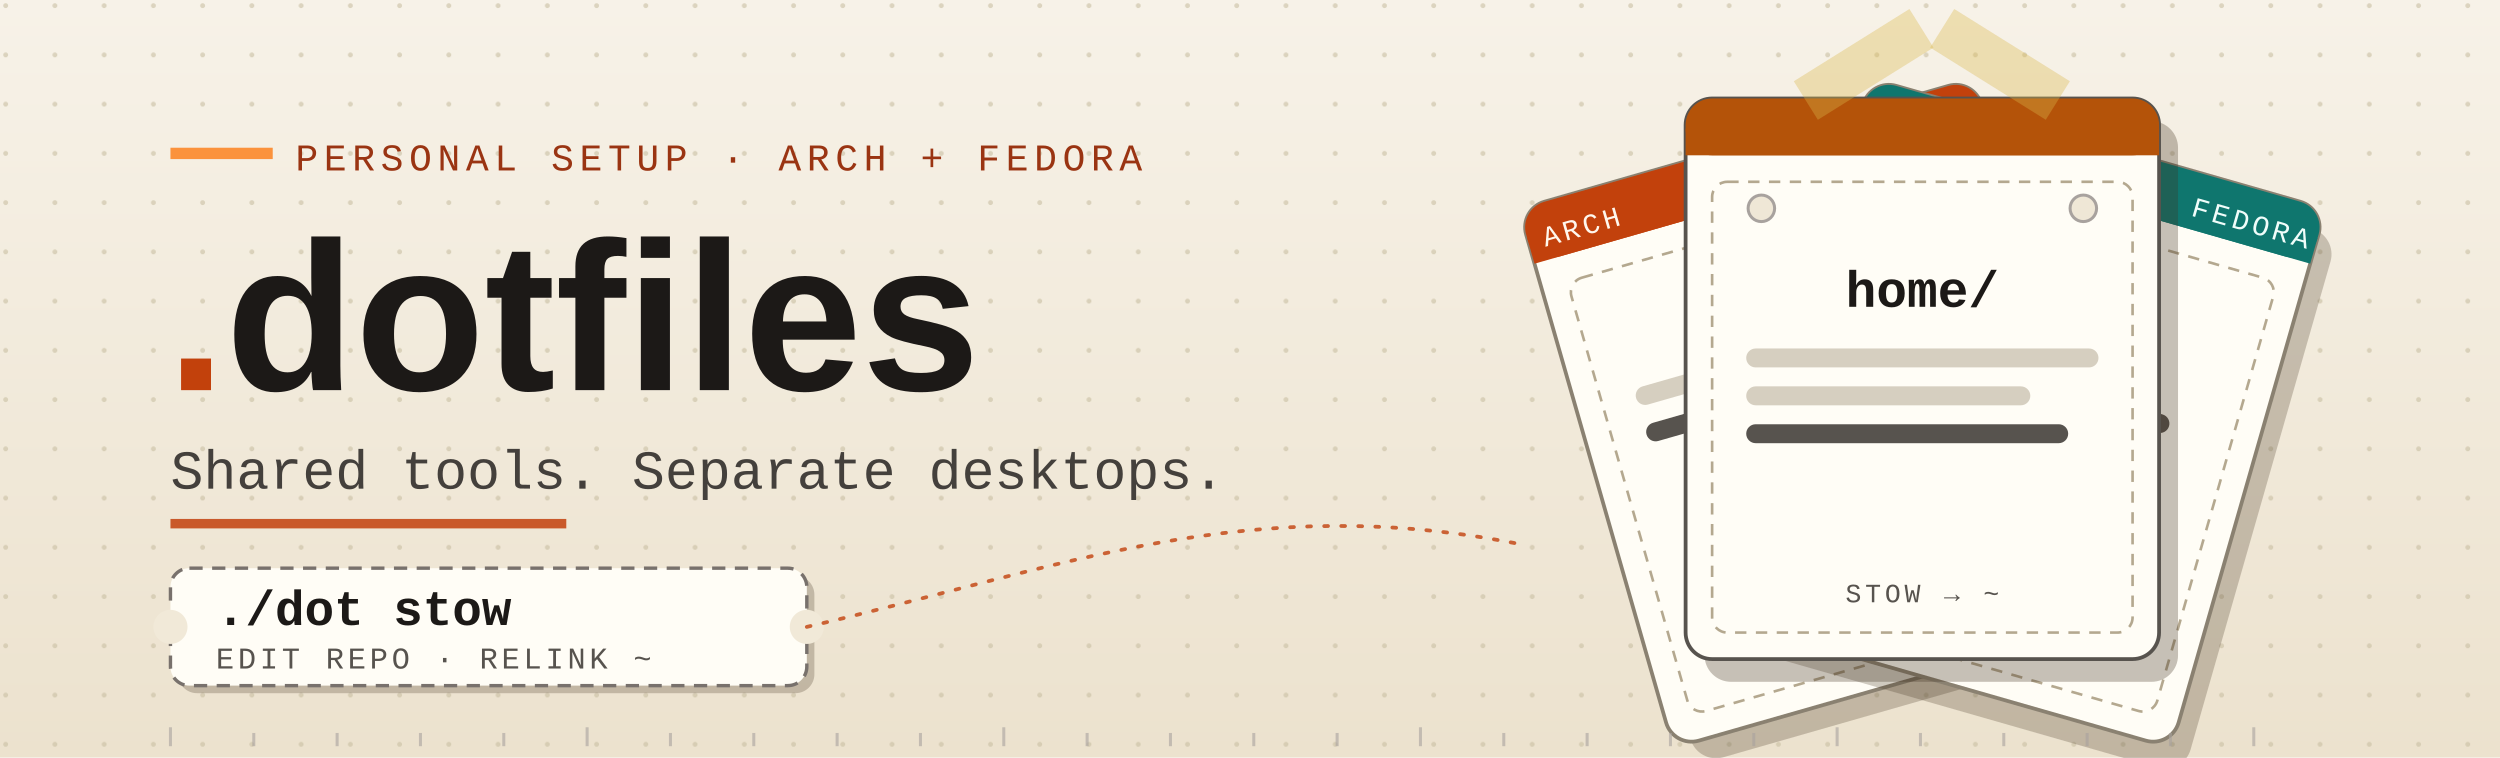
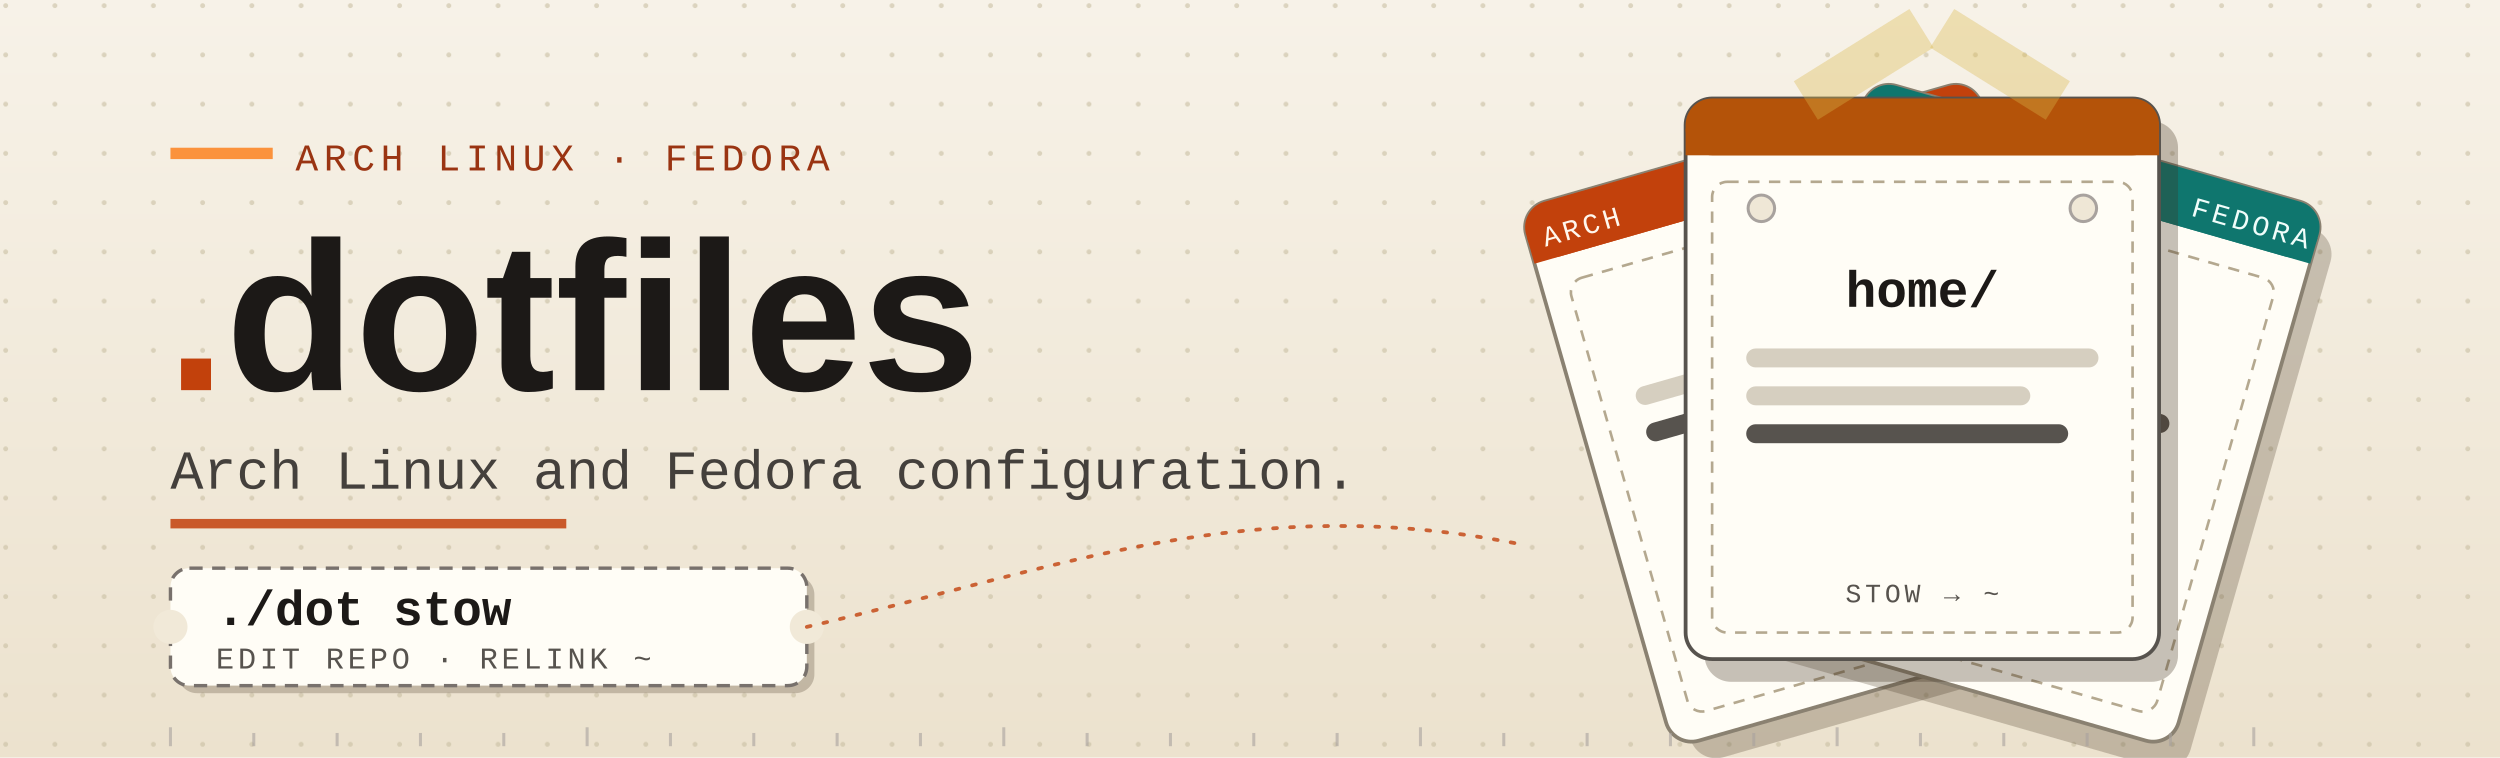
<svg xmlns="http://www.w3.org/2000/svg" width="1320" height="400" viewBox="0 0 1320 400" role="img" aria-labelledby="bhl-a bhl-d">
  <defs>
    <linearGradient id="bDeskL" x1="0" y1="0" x2="0" y2="1">
      <stop offset="0" stop-color="#F7F2E8" />
      <stop offset="1" stop-color="#ECE2CE" />
    </linearGradient>
    <pattern id="bDotsL" width="26" height="26" patternUnits="userSpaceOnUse">
      <circle cx="3" cy="3" r="1.3" fill="#C9BFA3" opacity="0.6" />
    </pattern>
  </defs>
  <rect x="0" y="0" width="1320" height="400" fill="url(#bDeskL)" />
  <rect x="0" y="0" width="1320" height="400" fill="url(#bDotsL)" />
  <rect x="90" y="78" width="54" height="6" fill="#FB923C" />
-   <text x="156" y="90" font-family="Liberation Mono, Noto Sans Mono, DejaVu Sans Mono, monospace" font-size="20" letter-spacing="3" fill="#9A3412">PERSONAL SETUP · ARCH + FEDORA</text>
+   <text x="156" y="90" font-family="Liberation Mono, Noto Sans Mono, DejaVu Sans Mono, monospace" font-size="20" letter-spacing="3" fill="#9A3412">ARCH LINUX · FEDORA</text>
  <text x="88" y="206" font-family="Liberation Sans, Noto Sans, DejaVu Sans, sans-serif" font-size="112" font-weight="bold" fill="#1C1917">
    <tspan fill="#C2410C">.</tspan>dotfiles</text>
-   <text x="90" y="258" font-family="Liberation Mono, Noto Sans Mono, DejaVu Sans Mono, monospace" font-size="29" fill="#44403C">Shared tools. Separate desktops.</text>
+   <text x="90" y="258" font-family="Liberation Mono, Noto Sans Mono, DejaVu Sans Mono, monospace" font-size="29" fill="#44403C">Arch Linux and Fedora configuration.</text>
  <rect x="90" y="274" width="209" height="5" fill="#C2410C" opacity="0.85" />
  <rect x="94" y="304" width="336" height="62" rx="10" fill="#3F2F1D" opacity="0.25" />
  <rect x="90" y="300" width="336" height="62" rx="10" fill="#FFFDF6" stroke="#78716C" stroke-width="1.8" stroke-dasharray="7 5" />
  <circle cx="90" cy="331" r="9" fill="#F1E9D8" />
  <circle cx="426" cy="331" r="9" fill="#F1E9D8" />
  <text x="114" y="330" font-family="Liberation Mono, Noto Sans Mono, DejaVu Sans Mono, monospace" font-size="26" font-weight="bold" fill="#1C1917">./dot stow</text>
  <text x="114" y="353" font-family="Liberation Mono, Noto Sans Mono, DejaVu Sans Mono, monospace" font-size="16" letter-spacing="2" fill="#57534E">EDIT REPO · RELINK ~</text>
  <path d="M426,331 C560,300 660,258 806,288" fill="none" stroke="#C2410C" stroke-width="2" stroke-dasharray="2 7" stroke-linecap="round" opacity="0.8" />
  <g>
    <g transform="translate(-8,12) rotate(-16 1015 360)">
      <rect x="900" y="64" width="250" height="296" rx="14" fill="#3F2F1D" opacity="0.25" />
      <rect x="890" y="52" width="250" height="296" rx="14" fill="#FFFDF6" stroke="#8A8171" stroke-width="2" />
      <rect x="890" y="52" width="250" height="30" rx="14" fill="#C2410C" />
      <rect x="890" y="68" width="250" height="14" fill="#C2410C" />
      <text x="898" y="75" font-family="Liberation Mono, Noto Sans Mono, DejaVu Sans Mono, monospace" font-size="15" letter-spacing="2" fill="#FFF7ED">ARCH</text>
      <rect x="904" y="96" width="222" height="238" rx="8" fill="none" stroke="#B4A88F" stroke-width="1.4" stroke-dasharray="6 5" />
      <rect x="922" y="160" width="150" height="10" rx="5" fill="#D6CFC0" />
      <rect x="922" y="180" width="186" height="10" rx="5" fill="#57534E" />
    </g>
    <g transform="translate(8,12) rotate(16 1015 360)">
      <rect x="900" y="64" width="250" height="296" rx="14" fill="#3F2F1D" opacity="0.25" />
      <rect x="890" y="52" width="250" height="296" rx="14" fill="#FFFDF6" stroke="#8A8171" stroke-width="2" />
      <rect x="890" y="52" width="250" height="30" rx="14" fill="#0F766E" />
      <rect x="890" y="68" width="250" height="14" fill="#0F766E" />
      <text x="1136" y="75" text-anchor="end" font-family="Liberation Mono, Noto Sans Mono, DejaVu Sans Mono, monospace" font-size="15" letter-spacing="2" fill="#F0FDFA">FEDORA</text>
      <rect x="904" y="96" width="222" height="238" rx="8" fill="none" stroke="#B4A88F" stroke-width="1.4" stroke-dasharray="6 5" />
      <rect x="922" y="160" width="150" height="10" rx="5" fill="#D6CFC0" />
      <rect x="922" y="180" width="170" height="10" rx="5" fill="#57534E" />
    </g>
    <g>
      <rect x="900" y="64" width="250" height="296" rx="14" fill="#3F2F1D" opacity="0.3" />
      <rect x="890" y="52" width="250" height="296" rx="14" fill="#FFFDF6" stroke="#57534E" stroke-width="2" />
      <rect x="890" y="52" width="250" height="30" rx="14" fill="#B45309" />
      <rect x="890" y="68" width="250" height="14" fill="#B45309" />
      <rect x="948" y="22" width="72" height="24" transform="rotate(-32 984 34)" fill="#D9B64A" opacity="0.35" />
      <rect x="1020" y="22" width="72" height="24" transform="rotate(32 1056 34)" fill="#D9B64A" opacity="0.35" />
      <circle cx="930" cy="110" r="7" fill="#EFE7D6" stroke="#A8A29E" stroke-width="1.6" />
      <circle cx="1100" cy="110" r="7" fill="#EFE7D6" stroke="#A8A29E" stroke-width="1.6" />
      <rect x="904" y="96" width="222" height="238" rx="8" fill="none" stroke="#B4A88F" stroke-width="1.4" stroke-dasharray="6 5" />
      <text x="1015" y="162" text-anchor="middle" font-family="Liberation Mono, Noto Sans Mono, DejaVu Sans Mono, monospace" font-size="27" font-weight="bold" fill="#1C1917">home/</text>
      <rect x="922" y="184" width="186" height="10" rx="5" fill="#D6CFC0" />
      <rect x="922" y="204" width="150" height="10" rx="5" fill="#D6CFC0" />
      <rect x="922" y="224" width="170" height="10" rx="5" fill="#57534E" />
      <text x="1015" y="318" text-anchor="middle" font-family="Liberation Mono, Noto Sans Mono, DejaVu Sans Mono, monospace" font-size="14" letter-spacing="2" fill="#57534E">STOW → ~</text>
    </g>
  </g>
  <g stroke="#A8A29E" stroke-width="1.6" opacity="0.6">
    <line x1="90" y1="384" x2="90" y2="394" />
    <line x1="134" y1="387" x2="134" y2="394" />
    <line x1="178" y1="387" x2="178" y2="394" />
    <line x1="222" y1="387" x2="222" y2="394" />
    <line x1="266" y1="387" x2="266" y2="394" />
    <line x1="310" y1="384" x2="310" y2="394" />
    <line x1="354" y1="387" x2="354" y2="394" />
    <line x1="398" y1="387" x2="398" y2="394" />
    <line x1="442" y1="387" x2="442" y2="394" />
    <line x1="486" y1="387" x2="486" y2="394" />
    <line x1="530" y1="384" x2="530" y2="394" />
    <line x1="574" y1="387" x2="574" y2="394" />
    <line x1="618" y1="387" x2="618" y2="394" />
    <line x1="662" y1="387" x2="662" y2="394" />
    <line x1="706" y1="387" x2="706" y2="394" />
    <line x1="750" y1="384" x2="750" y2="394" />
    <line x1="794" y1="387" x2="794" y2="394" />
    <line x1="838" y1="387" x2="838" y2="394" />
    <line x1="882" y1="387" x2="882" y2="394" />
    <line x1="926" y1="387" x2="926" y2="394" />
    <line x1="970" y1="384" x2="970" y2="394" />
    <line x1="1014" y1="387" x2="1014" y2="394" />
    <line x1="1058" y1="387" x2="1058" y2="394" />
    <line x1="1102" y1="387" x2="1102" y2="394" />
    <line x1="1146" y1="387" x2="1146" y2="394" />
    <line x1="1190" y1="384" x2="1190" y2="394" />
  </g>
</svg>
